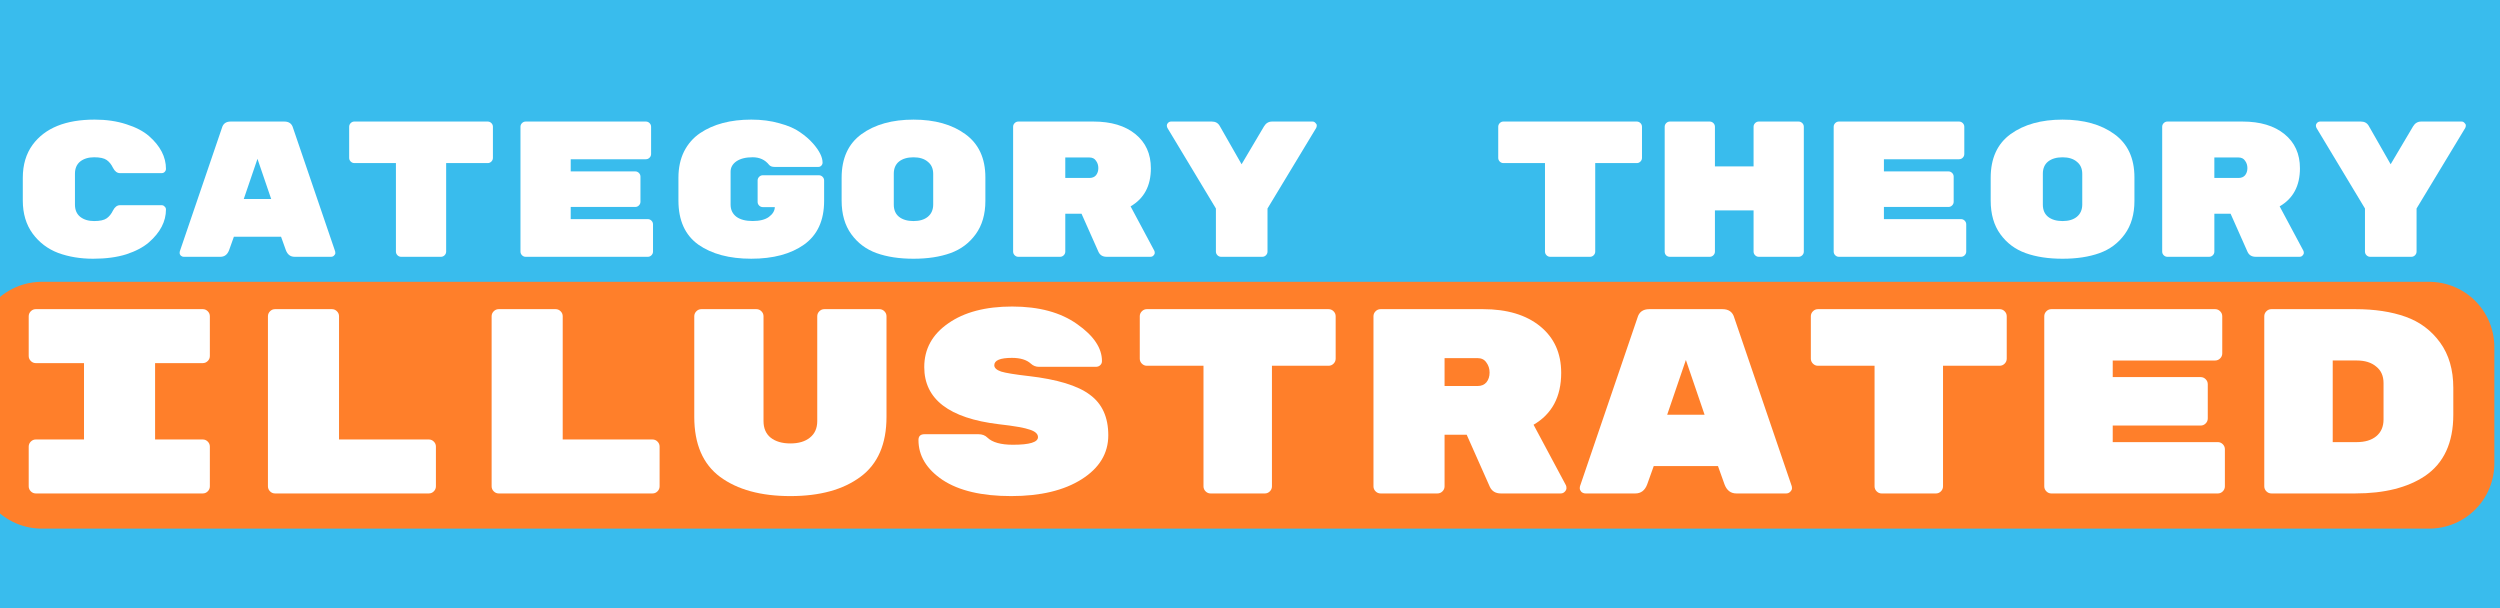
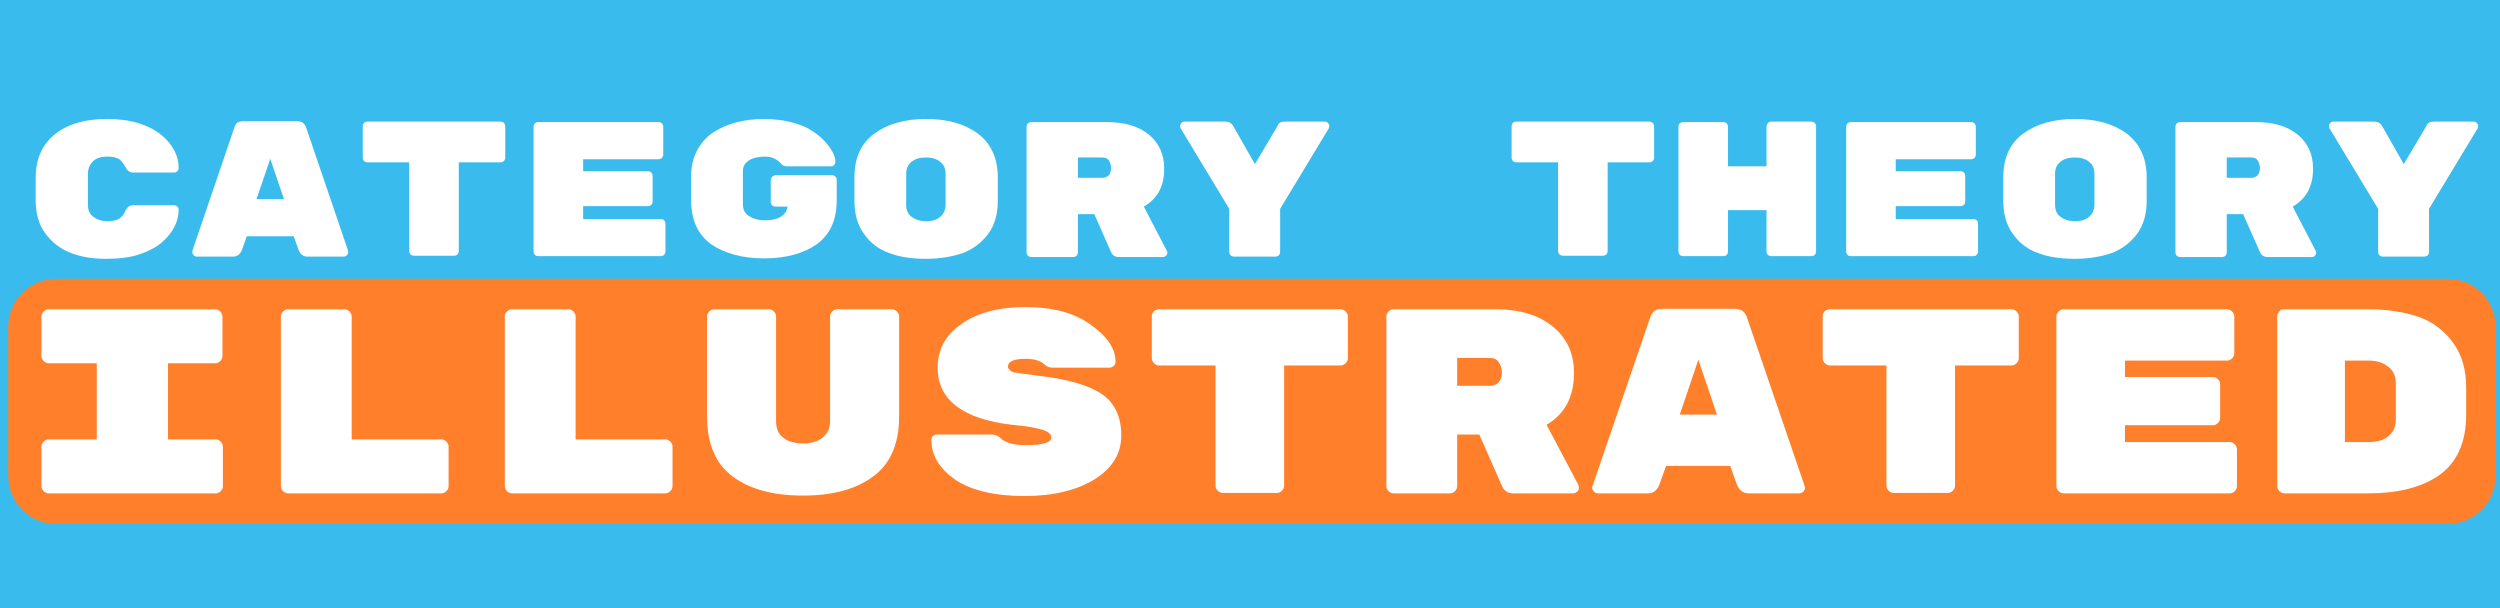
- <svg xmlns="http://www.w3.org/2000/svg" width="210mm" height="51mm" viewBox="0 0 210 51" version="1.1" id="svg953">
-   <defs id="defs947" />
+ <svg xmlns="http://www.w3.org/2000/svg" version="1.1" id="svg953" x="0px" y="0px" viewBox="0 0 595.3 144.6" width="210mm" height="51mm" style="enable-background:new 0 0 595.3 144.6;" xml:space="preserve">
+   <style type="text/css">
+ 	.st0{fill:#39BCED;}
+ 	.st1{fill:#FFFFFF;}
+ 	.st2{fill:#FF7F2A;stroke:#FF7F2A;stroke-width:22;stroke-linecap:round;stroke-linejoin:round;}
+ </style>
  <g id="layer1">
-     <rect style="fill:#39bced;fill-opacity:1;stroke:#c50000;stroke-width:0;stroke-linecap:round;stroke-miterlimit:4;stroke-dasharray:none" id="rect3398" width="220.714" height="54.674" x="-5.987" y="-0.197" />
-     <g aria-label="category theory " id="text835" style="font-style:normal;font-weight:normal;font-size:15.398px;line-height:1.25;font-family:sans-serif;fill:#ffffff;fill-opacity:1;stroke:none;stroke-width:0.385" transform="matrix(1.053998,0,0,1.053998,-6.203962,-0.01758108)">
-       <path d="m 11.86,13.861 v 2.464 q 0,0.631 0.416,0.97 0.431,0.339 1.109,0.339 0.693,0 1.001,-0.216 0.308,-0.216 0.508,-0.631 0.216,-0.416 0.554,-0.416 h 3.326 q 0.139,0 0.231,0.108 0.108,0.092 0.108,0.231 0,1.432 -1.355,2.618 -0.678,0.585 -1.802,0.955 -1.124,0.354 -2.648,0.354 -1.524,0 -2.787,-0.462 Q 9.273,19.697 8.488,18.634 7.703,17.557 7.703,16.001 v -1.817 q 0,-1.555 0.785,-2.633 1.478,-2.002 4.943,-2.002 1.401,0 2.525,0.37 1.124,0.354 1.802,0.939 1.355,1.186 1.355,2.618 0,0.139 -0.108,0.246 -0.092,0.092 -0.231,0.092 h -3.326 q -0.339,0 -0.554,-0.416 -0.2,-0.416 -0.508,-0.631 -0.308,-0.216 -1.001,-0.216 -0.678,0 -1.109,0.339 -0.416,0.339 -0.416,0.97 z" style="font-style:normal;font-variant:normal;font-weight:normal;font-stretch:normal;font-family:'Rubik Mono One';-inkscape-font-specification:'Rubik Mono One';fill:#ffffff;fill-opacity:1;stroke-width:0.385" id="path5226" />
-       <path d="m 23.449,20.482 h -2.91 q -0.139,0 -0.246,-0.092 -0.092,-0.108 -0.092,-0.2 0,-0.092 0.015,-0.139 l 3.357,-9.839 q 0.139,-0.508 0.693,-0.508 h 4.281 q 0.554,0 0.693,0.508 l 3.357,9.839 q 0.015,0.046 0.015,0.139 0,0.092 -0.108,0.2 -0.092,0.092 -0.231,0.092 h -2.91 q -0.493,0 -0.693,-0.524 L 28.284,18.881 H 24.527 l -0.385,1.078 q -0.2,0.524 -0.693,0.524 z m 4.05,-4.604 -1.093,-3.203 -1.093,3.203 z" style="font-style:normal;font-variant:normal;font-weight:normal;font-stretch:normal;font-family:'Rubik Mono One';-inkscape-font-specification:'Rubik Mono One';fill:#ffffff;fill-opacity:1;stroke-width:0.385" id="path5228" />
-       <path d="m 34.129,9.704 h 10.625 q 0.169,0 0.293,0.123 0.123,0.123 0.123,0.293 v 2.479 q 0,0.169 -0.123,0.293 -0.123,0.123 -0.293,0.123 h -3.311 v 7.052 q 0,0.169 -0.123,0.293 -0.123,0.123 -0.293,0.123 H 37.855 q -0.169,0 -0.293,-0.123 Q 37.44,20.236 37.44,20.067 V 13.014 H 34.129 q -0.169,0 -0.293,-0.123 -0.123,-0.123 -0.123,-0.293 v -2.479 q 0,-0.169 0.123,-0.293 0.123,-0.123 0.293,-0.123 z" style="font-style:normal;font-variant:normal;font-weight:normal;font-stretch:normal;font-family:'Rubik Mono One';-inkscape-font-specification:'Rubik Mono One';fill:#ffffff;fill-opacity:1;stroke-width:0.385" id="path5230" />
-       <path d="m 51.369,17.48 h 6.144 q 0.169,0 0.293,0.123 0.123,0.123 0.123,0.293 V 20.067 q 0,0.169 -0.123,0.293 -0.123,0.123 -0.293,0.123 h -9.732 q -0.169,0 -0.293,-0.123 Q 47.366,20.236 47.366,20.067 v -9.947 q 0,-0.169 0.123,-0.293 0.123,-0.123 0.293,-0.123 h 9.578 q 0.169,0 0.293,0.123 0.123,0.123 0.123,0.293 v 2.171 q 0,0.169 -0.123,0.293 -0.123,0.123 -0.293,0.123 h -5.99 v 0.97 h 5.143 q 0.169,0 0.293,0.123 0.123,0.123 0.123,0.293 v 2.002 q 0,0.169 -0.123,0.293 -0.123,0.123 -0.293,0.123 h -5.143 z" style="font-style:normal;font-variant:normal;font-weight:normal;font-stretch:normal;font-family:'Rubik Mono One';-inkscape-font-specification:'Rubik Mono One';fill:#ffffff;fill-opacity:1;stroke-width:0.385" id="path5232" />
-       <path d="m 66.684,13.984 h 4.465 q 0.169,0 0.293,0.123 0.123,0.123 0.123,0.293 v 1.632 q 0,2.341 -1.601,3.48 -1.586,1.124 -4.204,1.124 -2.618,0 -4.219,-1.124 -1.586,-1.139 -1.586,-3.511 v -1.817 q 0,-1.186 0.447,-2.094 0.462,-0.908 1.278,-1.463 1.601,-1.078 4.08,-1.078 1.232,0 2.248,0.293 1.032,0.277 1.632,0.708 0.616,0.416 1.047,0.908 0.755,0.862 0.755,1.524 0,0.139 -0.108,0.246 -0.092,0.092 -0.231,0.092 h -3.48 q -0.308,0 -0.447,-0.169 -0.477,-0.601 -1.309,-0.601 -0.816,0 -1.293,0.323 -0.462,0.323 -0.462,0.831 v 2.618 q 0,0.616 0.462,0.97 0.462,0.339 1.293,0.339 0.847,0 1.293,-0.323 0.462,-0.339 0.477,-0.785 h -0.955 q -0.169,0 -0.293,-0.123 -0.123,-0.123 -0.123,-0.293 V 14.4 q 0,-0.169 0.123,-0.293 0.123,-0.123 0.293,-0.123 z" style="font-style:normal;font-variant:normal;font-weight:normal;font-stretch:normal;font-family:'Rubik Mono One';-inkscape-font-specification:'Rubik Mono One';fill:#ffffff;fill-opacity:1;stroke-width:0.385" id="path5234" />
-       <path d="m 84.417,14.154 v 1.879 q 0,1.586 -0.77,2.648 -0.77,1.062 -2.017,1.509 -1.247,0.447 -2.941,0.447 -1.694,0 -2.941,-0.447 -1.247,-0.447 -2.017,-1.509 -0.77,-1.062 -0.77,-2.679 v -1.817 q 0,-2.325 1.586,-3.48 1.601,-1.155 4.142,-1.155 2.541,0 4.127,1.155 1.601,1.155 1.601,3.449 z m -7.299,-0.293 v 2.464 q 0,0.631 0.416,0.97 0.431,0.339 1.155,0.339 0.724,0 1.139,-0.339 0.431,-0.354 0.431,-0.985 v -2.433 q 0,-0.631 -0.431,-0.97 -0.416,-0.354 -1.139,-0.354 -0.724,0 -1.155,0.339 -0.416,0.339 -0.416,0.97 z" style="font-style:normal;font-variant:normal;font-weight:normal;font-stretch:normal;font-family:'Rubik Mono One';-inkscape-font-specification:'Rubik Mono One';fill:#ffffff;fill-opacity:1;stroke-width:0.385" id="path5236" />
-       <path d="m 97.884,20.005 q 0.031,0.062 0.031,0.169 0,0.108 -0.108,0.216 -0.092,0.092 -0.231,0.092 H 94.081 q -0.462,0 -0.647,-0.385 l -1.355,-3.049 h -1.293 V 20.067 q 0,0.169 -0.123,0.293 -0.123,0.123 -0.293,0.123 h -3.326 q -0.169,0 -0.293,-0.123 Q 86.628,20.236 86.628,20.067 v -9.947 q 0,-0.169 0.123,-0.293 0.123,-0.123 0.293,-0.123 h 5.99 q 2.11,0 3.341,1.001 1.232,1.001 1.232,2.725 0,2.094 -1.617,3.033 z m -7.099,-7.437 v 1.632 h 1.925 q 0.339,0 0.524,-0.216 0.185,-0.231 0.185,-0.57 0,-0.339 -0.185,-0.585 -0.169,-0.262 -0.524,-0.262 z" style="font-style:normal;font-variant:normal;font-weight:normal;font-stretch:normal;font-family:'Rubik Mono One';-inkscape-font-specification:'Rubik Mono One';fill:#ffffff;fill-opacity:1;stroke-width:0.385" id="path5238" />
-       <path d="m 107.271,9.704 h 3.218 q 0.139,0 0.231,0.108 0.108,0.092 0.108,0.2 0,0.108 -0.046,0.2 l -3.88,6.421 V 20.067 q 0,0.169 -0.123,0.293 -0.123,0.123 -0.293,0.123 h -3.28 q -0.169,0 -0.293,-0.123 -0.123,-0.123 -0.123,-0.293 v -3.434 l -3.865,-6.421 q -0.046,-0.092 -0.046,-0.2 0,-0.108 0.092,-0.2 0.108,-0.108 0.246,-0.108 h 3.249 q 0.431,0 0.631,0.354 l 1.74,3.049 1.786,-3.018 q 0.231,-0.385 0.647,-0.385 z" style="font-style:normal;font-variant:normal;font-weight:normal;font-stretch:normal;font-family:'Rubik Mono One';-inkscape-font-specification:'Rubik Mono One';fill:#ffffff;fill-opacity:1;stroke-width:0.385" id="path5240" />
-       <path d="m 125.706,9.704 h 10.625 q 0.169,0 0.293,0.123 0.123,0.123 0.123,0.293 v 2.479 q 0,0.169 -0.123,0.293 -0.123,0.123 -0.293,0.123 h -3.311 v 7.052 q 0,0.169 -0.123,0.293 -0.123,0.123 -0.293,0.123 h -3.172 q -0.169,0 -0.293,-0.123 -0.123,-0.123 -0.123,-0.293 v -7.052 h -3.311 q -0.169,0 -0.293,-0.123 Q 125.29,12.768 125.29,12.598 v -2.479 q 0,-0.169 0.123,-0.293 0.123,-0.123 0.293,-0.123 z" style="font-style:normal;font-variant:normal;font-weight:normal;font-stretch:normal;font-family:'Rubik Mono One';-inkscape-font-specification:'Rubik Mono One';fill:#ffffff;fill-opacity:1;stroke-width:0.385" id="path5242" />
-       <path d="m 146.056,9.704 h 3.172 q 0.169,0 0.293,0.123 0.123,0.123 0.123,0.293 V 20.067 q 0,0.169 -0.123,0.293 -0.123,0.123 -0.293,0.123 h -3.172 q -0.169,0 -0.293,-0.123 -0.123,-0.123 -0.123,-0.293 v -3.28 h -3.08 V 20.067 q 0,0.169 -0.123,0.293 -0.123,0.123 -0.293,0.123 h -3.172 q -0.169,0 -0.293,-0.108 -0.123,-0.123 -0.123,-0.308 v -9.947 q 0,-0.169 0.123,-0.293 0.123,-0.123 0.293,-0.123 h 3.172 q 0.169,0 0.293,0.123 0.123,0.123 0.123,0.293 v 3.157 h 3.08 v -3.157 q 0,-0.169 0.123,-0.293 0.123,-0.123 0.293,-0.123 z" style="font-style:normal;font-variant:normal;font-weight:normal;font-stretch:normal;font-family:'Rubik Mono One';-inkscape-font-specification:'Rubik Mono One';fill:#ffffff;fill-opacity:1;stroke-width:0.385" id="path5244" />
-       <path d="m 156.028,17.48 h 6.144 q 0.169,0 0.293,0.123 0.123,0.123 0.123,0.293 V 20.067 q 0,0.169 -0.123,0.293 -0.123,0.123 -0.293,0.123 h -9.732 q -0.169,0 -0.293,-0.123 -0.123,-0.123 -0.123,-0.293 v -9.947 q 0,-0.169 0.123,-0.293 0.123,-0.123 0.293,-0.123 h 9.578 q 0.169,0 0.293,0.123 0.123,0.123 0.123,0.293 v 2.171 q 0,0.169 -0.123,0.293 -0.123,0.123 -0.293,0.123 h -5.99 v 0.97 h 5.143 q 0.169,0 0.293,0.123 0.123,0.123 0.123,0.293 v 2.002 q 0,0.169 -0.123,0.293 -0.123,0.123 -0.293,0.123 h -5.143 z" style="font-style:normal;font-variant:normal;font-weight:normal;font-stretch:normal;font-family:'Rubik Mono One';-inkscape-font-specification:'Rubik Mono One';fill:#ffffff;fill-opacity:1;stroke-width:0.385" id="path5246" />
-       <path d="m 175.993,14.154 v 1.879 q 0,1.586 -0.77,2.648 -0.77,1.062 -2.017,1.509 -1.247,0.447 -2.941,0.447 -1.694,0 -2.941,-0.447 -1.247,-0.447 -2.017,-1.509 -0.77,-1.062 -0.77,-2.679 v -1.817 q 0,-2.325 1.586,-3.48 1.601,-1.155 4.142,-1.155 2.541,0 4.127,1.155 1.601,1.155 1.601,3.449 z m -7.299,-0.293 v 2.464 q 0,0.631 0.416,0.97 0.431,0.339 1.155,0.339 0.724,0 1.139,-0.339 0.431,-0.354 0.431,-0.985 v -2.433 q 0,-0.631 -0.431,-0.97 -0.416,-0.354 -1.139,-0.354 -0.724,0 -1.155,0.339 -0.416,0.339 -0.416,0.97 z" style="font-style:normal;font-variant:normal;font-weight:normal;font-stretch:normal;font-family:'Rubik Mono One';-inkscape-font-specification:'Rubik Mono One';fill:#ffffff;fill-opacity:1;stroke-width:0.385" id="path5248" />
-       <path d="m 189.461,20.005 q 0.031,0.062 0.031,0.169 0,0.108 -0.108,0.216 -0.092,0.092 -0.231,0.092 h -3.495 q -0.462,0 -0.647,-0.385 l -1.355,-3.049 h -1.293 V 20.067 q 0,0.169 -0.123,0.293 -0.123,0.123 -0.293,0.123 h -3.326 q -0.169,0 -0.293,-0.123 -0.123,-0.123 -0.123,-0.293 v -9.947 q 0,-0.169 0.123,-0.293 0.123,-0.123 0.293,-0.123 h 5.99 q 2.11,0 3.341,1.001 1.232,1.001 1.232,2.725 0,2.094 -1.617,3.033 z m -7.099,-7.437 v 1.632 h 1.925 q 0.339,0 0.524,-0.216 0.185,-0.231 0.185,-0.57 0,-0.339 -0.185,-0.585 -0.169,-0.262 -0.524,-0.262 z" style="font-style:normal;font-variant:normal;font-weight:normal;font-stretch:normal;font-family:'Rubik Mono One';-inkscape-font-specification:'Rubik Mono One';fill:#ffffff;fill-opacity:1;stroke-width:0.385" id="path5250" />
-       <path d="m 198.847,9.704 h 3.218 q 0.139,0 0.231,0.108 0.108,0.092 0.108,0.2 0,0.108 -0.046,0.2 l -3.88,6.421 V 20.067 q 0,0.169 -0.123,0.293 -0.123,0.123 -0.293,0.123 h -3.28 q -0.169,0 -0.293,-0.123 -0.123,-0.123 -0.123,-0.293 v -3.434 l -3.865,-6.421 q -0.046,-0.092 -0.046,-0.2 0,-0.108 0.092,-0.2 0.108,-0.108 0.246,-0.108 h 3.249 q 0.431,0 0.631,0.354 l 1.74,3.049 1.786,-3.018 q 0.231,-0.385 0.647,-0.385 z" style="font-style:normal;font-variant:normal;font-weight:normal;font-stretch:normal;font-family:'Rubik Mono One';-inkscape-font-specification:'Rubik Mono One';fill:#ffffff;fill-opacity:1;stroke-width:0.385" id="path5252" />
+     <rect x="-5" y="-5" class="st0" width="605.3" height="154.6" />
+     <g id="text835" transform="matrix(1.053998,0,0,1.053998,-6.203962,-0.01758108)">
+       <path id="path5226" class="st1" d="M25.7,39.3v7c0,1.2,0.4,2.1,1.2,2.7c0.8,0.6,1.9,1,3.1,1c1.3,0,2.3-0.2,2.8-0.6    c0.6-0.4,1.1-1,1.4-1.8c0.4-0.8,0.9-1.2,1.6-1.2h9.4c0.3,0,0.5,0.1,0.7,0.3c0.2,0.2,0.3,0.4,0.3,0.7c0,2.7-1.3,5.2-3.8,7.4    c-1.3,1.1-3,2-5.1,2.7c-2.1,0.7-4.6,1-7.5,1s-5.5-0.4-7.9-1.3c-2.4-0.9-4.3-2.4-5.8-4.4c-1.5-2-2.2-4.5-2.2-7.5v-5.2    c0-2.9,0.7-5.4,2.2-7.5c2.8-3.8,7.5-5.7,14-5.7c2.6,0,5,0.3,7.2,1c2.1,0.7,3.8,1.6,5.1,2.7c2.6,2.2,3.8,4.7,3.8,7.4    c0,0.3-0.1,0.5-0.3,0.7c-0.2,0.2-0.4,0.3-0.7,0.3h-9.4c-0.6,0-1.2-0.4-1.6-1.2c-0.4-0.8-0.9-1.4-1.4-1.8c-0.6-0.4-1.5-0.6-2.8-0.6    c-1.3,0-2.3,0.3-3.1,1C26.1,37.2,25.7,38.1,25.7,39.3z" />
+       <path id="path5228" class="st1" d="M58.5,58h-8.2c-0.3,0-0.5-0.1-0.7-0.3c-0.2-0.2-0.3-0.4-0.3-0.6c0-0.2,0-0.3,0-0.4l9.5-27.9    c0.3-1,0.9-1.4,2-1.4H73c1,0,1.7,0.5,2,1.4l9.5,27.9c0,0.1,0,0.2,0,0.4c0,0.2-0.1,0.4-0.3,0.6C84,57.9,83.8,58,83.5,58h-8.2    c-0.9,0-1.6-0.5-2-1.5l-1.1-3.1H61.6l-1.1,3.1C60.1,57.5,59.4,58,58.5,58z M70,45l-3.1-9.1L63.8,45H70z" />
+       <path id="path5230" class="st1" d="M88.8,27.5h30.1c0.3,0,0.6,0.1,0.8,0.3c0.2,0.2,0.3,0.5,0.3,0.8v7c0,0.3-0.1,0.6-0.3,0.8    c-0.2,0.2-0.5,0.3-0.8,0.3h-9.4v20c0,0.3-0.1,0.6-0.3,0.8c-0.2,0.2-0.5,0.3-0.8,0.3h-9c-0.3,0-0.6-0.1-0.8-0.3s-0.3-0.5-0.3-0.8    v-20h-9.4c-0.3,0-0.6-0.1-0.8-0.3c-0.2-0.2-0.3-0.5-0.3-0.8v-7c0-0.3,0.1-0.6,0.3-0.8C88.2,27.6,88.5,27.5,88.8,27.5z" />
+       <path id="path5232" class="st1" d="M137.7,49.5h17.4c0.3,0,0.6,0.1,0.8,0.3s0.3,0.5,0.3,0.8v6.2c0,0.3-0.1,0.6-0.3,0.8    c-0.2,0.2-0.5,0.3-0.8,0.3h-27.6c-0.3,0-0.6-0.1-0.8-0.3s-0.3-0.5-0.3-0.8V28.7c0-0.3,0.1-0.6,0.3-0.8c0.2-0.2,0.5-0.3,0.8-0.3    h27.1c0.3,0,0.6,0.1,0.8,0.3s0.3,0.5,0.3,0.8v6.2c0,0.3-0.1,0.6-0.3,0.8c-0.2,0.2-0.5,0.3-0.8,0.3h-17v2.7h14.6    c0.3,0,0.6,0.1,0.8,0.3c0.2,0.2,0.3,0.5,0.3,0.8v5.7c0,0.3-0.1,0.6-0.3,0.8c-0.2,0.2-0.5,0.3-0.8,0.3h-14.6V49.5z" />
+       <path id="path5234" class="st1" d="M181.1,39.6h12.7c0.3,0,0.6,0.1,0.8,0.3s0.3,0.5,0.3,0.8v4.6c0,4.4-1.5,7.7-4.5,9.9    c-3,2.1-7,3.2-11.9,3.2s-8.9-1.1-12-3.2c-3-2.2-4.5-5.5-4.5-10v-5.2c0-2.2,0.4-4.2,1.3-5.9c0.9-1.7,2.1-3.1,3.6-4.1    c3-2,6.9-3.1,11.6-3.1c2.3,0,4.5,0.3,6.4,0.8c1.9,0.5,3.5,1.2,4.6,2c1.2,0.8,2.2,1.6,3,2.6c1.4,1.6,2.1,3.1,2.1,4.3    c0,0.3-0.1,0.5-0.3,0.7c-0.2,0.2-0.4,0.3-0.7,0.3h-9.9c-0.6,0-1-0.2-1.3-0.5c-0.9-1.1-2.1-1.7-3.7-1.7c-1.5,0-2.8,0.3-3.7,0.9    c-0.9,0.6-1.3,1.4-1.3,2.4v7.4c0,1.2,0.4,2.1,1.3,2.7c0.9,0.6,2.1,1,3.7,1c1.6,0,2.8-0.3,3.7-0.9c0.9-0.6,1.3-1.4,1.4-2.2h-2.7    c-0.3,0-0.6-0.1-0.8-0.3s-0.3-0.5-0.3-0.8v-4.8c0-0.3,0.1-0.6,0.3-0.8S180.8,39.6,181.1,39.6z" />
+       <path id="path5236" class="st1" d="M231.3,40.1v5.3c0,3-0.7,5.5-2.2,7.5c-1.5,2-3.4,3.4-5.7,4.3c-2.4,0.8-5.1,1.3-8.3,1.3    c-3.2,0-6-0.4-8.3-1.3c-2.4-0.8-4.3-2.3-5.7-4.3c-1.5-2-2.2-4.5-2.2-7.6v-5.2c0-4.4,1.5-7.7,4.5-9.9c3-2.2,6.9-3.3,11.7-3.3    c4.8,0,8.7,1.1,11.7,3.3C229.8,32.5,231.3,35.8,231.3,40.1z M210.6,39.3v7c0,1.2,0.4,2.1,1.2,2.7c0.8,0.6,1.9,1,3.3,1    c1.4,0,2.4-0.3,3.2-1c0.8-0.7,1.2-1.6,1.2-2.8v-6.9c0-1.2-0.4-2.1-1.2-2.7c-0.8-0.7-1.9-1-3.2-1c-1.4,0-2.5,0.3-3.3,1    C211,37.2,210.6,38.1,210.6,39.3z" />
+       <path id="path5238" class="st1" d="M269.5,56.7c0.1,0.1,0.1,0.3,0.1,0.5c0,0.2-0.1,0.4-0.3,0.6c-0.2,0.2-0.4,0.3-0.7,0.3h-9.9    c-0.9,0-1.5-0.4-1.8-1.1l-3.8-8.6h-3.7v8.6c0,0.3-0.1,0.6-0.3,0.8c-0.2,0.2-0.5,0.3-0.8,0.3h-9.4c-0.3,0-0.6-0.1-0.8-0.3    c-0.2-0.2-0.3-0.5-0.3-0.8V28.7c0-0.3,0.1-0.6,0.3-0.8c0.2-0.2,0.5-0.3,0.8-0.3h17c4,0,7.1,0.9,9.5,2.8c2.3,1.9,3.5,4.5,3.5,7.7    c0,4-1.5,6.8-4.6,8.6L269.5,56.7z M249.4,35.6v4.6h5.5c0.6,0,1.1-0.2,1.5-0.6c0.3-0.4,0.5-1,0.5-1.6c0-0.6-0.2-1.2-0.5-1.7    c-0.3-0.5-0.8-0.7-1.5-0.7H249.4z" />
+       <path id="path5240" class="st1" d="M296.1,27.5h9.1c0.3,0,0.5,0.1,0.7,0.3c0.2,0.2,0.3,0.4,0.3,0.6c0,0.2,0,0.4-0.1,0.6l-11,18.2    v9.7c0,0.3-0.1,0.6-0.3,0.8c-0.2,0.2-0.5,0.3-0.8,0.3h-9.3c-0.3,0-0.6-0.1-0.8-0.3s-0.3-0.5-0.3-0.8v-9.7l-11-18.2    c-0.1-0.2-0.1-0.4-0.1-0.6c0-0.2,0.1-0.4,0.3-0.6c0.2-0.2,0.4-0.3,0.7-0.3h9.2c0.8,0,1.4,0.3,1.8,1l4.9,8.6l5.1-8.6    C294.7,27.8,295.3,27.5,296.1,27.5L296.1,27.5z" />
+       <path id="path5242" class="st1" d="M348.4,27.5h30.1c0.3,0,0.6,0.1,0.8,0.3s0.3,0.5,0.3,0.8v7c0,0.3-0.1,0.6-0.3,0.8    s-0.5,0.3-0.8,0.3h-9.4v20c0,0.3-0.1,0.6-0.3,0.8s-0.5,0.3-0.8,0.3h-9c-0.3,0-0.6-0.1-0.8-0.3c-0.2-0.2-0.3-0.5-0.3-0.8v-20h-9.4    c-0.3,0-0.6-0.1-0.8-0.3c-0.2-0.2-0.3-0.5-0.3-0.8v-7c0-0.3,0.1-0.6,0.3-0.8C347.8,27.6,348.1,27.5,348.4,27.5z" />
+       <path id="path5244" class="st1" d="M406.1,27.5h9c0.3,0,0.6,0.1,0.8,0.3c0.2,0.2,0.3,0.5,0.3,0.8v28.2c0,0.3-0.1,0.6-0.3,0.8    c-0.2,0.2-0.5,0.3-0.8,0.3h-9c-0.3,0-0.6-0.1-0.8-0.3s-0.3-0.5-0.3-0.8v-9.3h-8.7v9.3c0,0.3-0.1,0.6-0.3,0.8    c-0.2,0.2-0.5,0.3-0.8,0.3h-9c-0.3,0-0.6-0.1-0.8-0.3c-0.2-0.2-0.3-0.5-0.3-0.9V28.7c0-0.3,0.1-0.6,0.3-0.8    c0.2-0.2,0.5-0.3,0.8-0.3h9c0.3,0,0.6,0.1,0.8,0.3s0.3,0.5,0.3,0.8v8.9h8.7v-8.9c0-0.3,0.1-0.6,0.3-0.8    C405.5,27.6,405.7,27.5,406.1,27.5z" />
+       <path id="path5246" class="st1" d="M434.3,49.5h17.4c0.3,0,0.6,0.1,0.8,0.3s0.3,0.5,0.3,0.8v6.2c0,0.3-0.1,0.6-0.3,0.8    c-0.2,0.2-0.5,0.3-0.8,0.3h-27.6c-0.3,0-0.6-0.1-0.8-0.3c-0.2-0.2-0.3-0.5-0.3-0.8V28.7c0-0.3,0.1-0.6,0.3-0.8    c0.2-0.2,0.5-0.3,0.8-0.3h27.1c0.3,0,0.6,0.1,0.8,0.3c0.2,0.2,0.3,0.5,0.3,0.8v6.2c0,0.3-0.1,0.6-0.3,0.8    c-0.2,0.2-0.5,0.3-0.8,0.3h-17v2.7h14.6c0.3,0,0.6,0.1,0.8,0.3c0.2,0.2,0.3,0.5,0.3,0.8v5.7c0,0.3-0.1,0.6-0.3,0.8    c-0.2,0.2-0.5,0.3-0.8,0.3h-14.6V49.5z" />
+       <path id="path5248" class="st1" d="M490.9,40.1v5.3c0,3-0.7,5.5-2.2,7.5c-1.5,2-3.4,3.4-5.7,4.3c-2.4,0.8-5.1,1.3-8.3,1.3    c-3.2,0-6-0.4-8.3-1.3c-2.4-0.8-4.3-2.3-5.7-4.3c-1.5-2-2.2-4.5-2.2-7.6v-5.2c0-4.4,1.5-7.7,4.5-9.9c3-2.2,6.9-3.3,11.7-3.3    c4.8,0,8.7,1.1,11.7,3.3C489.4,32.5,490.9,35.8,490.9,40.1z M470.2,39.3v7c0,1.2,0.4,2.1,1.2,2.7c0.8,0.6,1.9,1,3.3,1    c1.4,0,2.4-0.3,3.2-1c0.8-0.7,1.2-1.6,1.2-2.8v-6.9c0-1.2-0.4-2.1-1.2-2.7c-0.8-0.7-1.9-1-3.2-1c-1.4,0-2.5,0.3-3.3,1    C470.6,37.2,470.2,38.1,470.2,39.3z" />
+       <path id="path5250" class="st1" d="M529.1,56.7c0.1,0.1,0.1,0.3,0.1,0.5c0,0.2-0.1,0.4-0.3,0.6c-0.2,0.2-0.4,0.3-0.7,0.3h-9.9    c-0.9,0-1.5-0.4-1.8-1.1l-3.8-8.6H509v8.6c0,0.3-0.1,0.6-0.3,0.8c-0.2,0.2-0.5,0.3-0.8,0.3h-9.4c-0.3,0-0.6-0.1-0.8-0.3    s-0.3-0.5-0.3-0.8V28.7c0-0.3,0.1-0.6,0.3-0.8c0.2-0.2,0.5-0.3,0.8-0.3h17c4,0,7.1,0.9,9.5,2.8c2.3,1.9,3.5,4.5,3.5,7.7    c0,4-1.5,6.8-4.6,8.6L529.1,56.7z M509,35.6v4.6h5.5c0.6,0,1.1-0.2,1.5-0.6c0.3-0.4,0.5-1,0.5-1.6c0-0.6-0.2-1.2-0.5-1.7    c-0.3-0.5-0.8-0.7-1.5-0.7H509z" />
+       <path id="path5252" class="st1" d="M555.7,27.5h9.1c0.3,0,0.5,0.1,0.7,0.3c0.2,0.2,0.3,0.4,0.3,0.6c0,0.2,0,0.4-0.1,0.6l-11,18.2    v9.7c0,0.3-0.1,0.6-0.3,0.8c-0.2,0.2-0.5,0.3-0.8,0.3h-9.3c-0.3,0-0.6-0.1-0.8-0.3s-0.3-0.5-0.3-0.8v-9.7l-11-18.2    c-0.1-0.2-0.1-0.4-0.1-0.6c0-0.2,0.1-0.4,0.3-0.6c0.2-0.2,0.4-0.3,0.7-0.3h9.2c0.8,0,1.4,0.3,1.8,1l4.9,8.6l5.1-8.6    C554.3,27.8,554.9,27.5,555.7,27.5z" />
    </g>
-     <rect style="fill:#ff7f2a;stroke:#ff7f2a;stroke-width:10.953;stroke-linecap:round;stroke-linejoin:round;stroke-miterlimit:4;stroke-dasharray:none" id="rect867" width="200.538" height="9.779" x="3.51" y="29.149" />
-     <g aria-label="illustrated" id="text847" style="font-style:normal;font-weight:normal;font-size:20.983px;line-height:1.25;font-family:sans-serif;fill:#ffffff;fill-opacity:1;stroke:none;stroke-width:0.525" transform="matrix(1.053998,0,0,1.053998,-6.203962,-0.01758108)">
-       <path d="m 22.044,28.956 h -3.798 v 6.085 h 3.798 q 0.231,0 0.399,0.168 0.168,0.168 0.168,0.399 v 3.168 q 0,0.231 -0.168,0.399 -0.168,0.168 -0.399,0.168 H 8.741 q -0.231,0 -0.399,-0.168 -0.168,-0.168 -0.168,-0.399 v -3.168 q 0,-0.231 0.168,-0.399 0.168,-0.168 0.399,-0.168 H 12.581 V 28.956 H 8.741 q -0.231,0 -0.399,-0.168 -0.168,-0.168 -0.168,-0.399 v -3.168 q 0,-0.231 0.168,-0.399 0.168,-0.168 0.399,-0.168 H 22.044 q 0.231,0 0.399,0.168 0.168,0.168 0.168,0.399 v 3.168 q 0,0.231 -0.168,0.399 -0.168,0.168 -0.399,0.168 z" style="font-style:normal;font-variant:normal;font-weight:normal;font-stretch:normal;font-family:'Rubik Mono One';-inkscape-font-specification:'Rubik Mono One';fill:#ffffff;fill-opacity:1;stroke-width:0.525" id="path5203" />
-       <path d="m 32.905,35.041 h 7.155 q 0.231,0 0.399,0.168 0.168,0.168 0.168,0.399 v 3.168 q 0,0.231 -0.168,0.399 -0.168,0.168 -0.399,0.168 H 27.806 q -0.231,0 -0.399,-0.168 Q 27.24,39.007 27.24,38.776 V 25.222 q 0,-0.231 0.168,-0.399 0.168,-0.168 0.399,-0.168 h 4.532 q 0.231,0 0.399,0.168 0.168,0.168 0.168,0.399 z" style="font-style:normal;font-variant:normal;font-weight:normal;font-stretch:normal;font-family:'Rubik Mono One';-inkscape-font-specification:'Rubik Mono One';fill:#ffffff;fill-opacity:1;stroke-width:0.525" id="path5205" />
-       <path d="m 50.732,35.041 h 7.155 q 0.231,0 0.399,0.168 0.168,0.168 0.168,0.399 v 3.168 q 0,0.231 -0.168,0.399 -0.168,0.168 -0.399,0.168 H 45.634 q -0.231,0 -0.399,-0.168 -0.168,-0.168 -0.168,-0.399 V 25.222 q 0,-0.231 0.168,-0.399 0.168,-0.168 0.399,-0.168 h 4.532 q 0.231,0 0.399,0.168 0.168,0.168 0.168,0.399 z" style="font-style:normal;font-variant:normal;font-weight:normal;font-stretch:normal;font-family:'Rubik Mono One';-inkscape-font-specification:'Rubik Mono One';fill:#ffffff;fill-opacity:1;stroke-width:0.525" id="path5207" />
-       <path d="m 74.456,38.021 q -2.056,1.532 -5.581,1.532 -3.525,0 -5.602,-1.532 -2.056,-1.532 -2.056,-4.784 v -8.015 q 0,-0.231 0.168,-0.399 0.168,-0.168 0.399,-0.168 h 4.385 q 0.231,0 0.399,0.168 0.168,0.168 0.168,0.399 v 8.351 q 0,0.86 0.567,1.322 0.588,0.462 1.574,0.462 0.986,0 1.553,-0.462 0.588,-0.462 0.588,-1.322 v -8.351 q 0,-0.231 0.168,-0.399 0.168,-0.168 0.399,-0.168 h 4.385 q 0.231,0 0.399,0.168 0.168,0.168 0.168,0.399 v 8.015 q 0,3.252 -2.077,4.784 z" style="font-style:normal;font-variant:normal;font-weight:normal;font-stretch:normal;font-family:'Rubik Mono One';-inkscape-font-specification:'Rubik Mono One';fill:#ffffff;fill-opacity:1;stroke-width:0.525" id="path5209" />
-       <path d="m 87.855,29.985 q 3.441,0.399 4.889,1.49 1.469,1.07 1.469,3.231 0,2.161 -2.119,3.504 -2.119,1.343 -5.623,1.343 -3.504,0 -5.456,-1.28 -1.93,-1.301 -1.93,-3.189 0,-0.462 0.483,-0.462 h 4.301 q 0.441,0 0.713,0.273 0.588,0.567 2.035,0.567 1.993,0 1.993,-0.608 0,-0.378 -0.629,-0.588 -0.629,-0.231 -2.497,-0.441 -5.938,-0.713 -5.938,-4.553 0,-2.161 1.909,-3.483 1.909,-1.343 5.099,-1.343 3.21,0 5.183,1.406 1.972,1.385 1.972,2.938 0,0.21 -0.147,0.336 -0.126,0.126 -0.357,0.126 h -4.511 q -0.378,0 -0.65,-0.252 -0.504,-0.462 -1.511,-0.462 -1.406,0 -1.406,0.588 0,0.315 0.546,0.504 0.546,0.168 2.182,0.357 z" style="font-style:normal;font-variant:normal;font-weight:normal;font-stretch:normal;font-family:'Rubik Mono One';-inkscape-font-specification:'Rubik Mono One';fill:#ffffff;fill-opacity:1;stroke-width:0.525" id="path5211" />
-       <path d="m 97.289,24.655 h 14.478 q 0.231,0 0.399,0.168 0.168,0.168 0.168,0.399 v 3.378 q 0,0.231 -0.168,0.399 -0.168,0.168 -0.399,0.168 h -4.511 v 9.61 q 0,0.231 -0.168,0.399 -0.168,0.168 -0.399,0.168 h -4.322 q -0.231,0 -0.399,-0.168 -0.168,-0.168 -0.168,-0.399 v -9.61 h -4.511 q -0.231,0 -0.399,-0.168 -0.168,-0.168 -0.168,-0.399 v -3.378 q 0,-0.231 0.168,-0.399 0.168,-0.168 0.399,-0.168 z" style="font-style:normal;font-variant:normal;font-weight:normal;font-stretch:normal;font-family:'Rubik Mono One';-inkscape-font-specification:'Rubik Mono One';fill:#ffffff;fill-opacity:1;stroke-width:0.525" id="path5213" />
-       <path d="m 130.686,38.692 q 0.042,0.084 0.042,0.231 0,0.147 -0.147,0.294 -0.126,0.126 -0.315,0.126 h -4.763 q -0.629,0 -0.881,-0.525 l -1.846,-4.155 h -1.763 v 4.113 q 0,0.231 -0.168,0.399 -0.168,0.168 -0.399,0.168 h -4.532 q -0.231,0 -0.399,-0.168 -0.168,-0.168 -0.168,-0.399 V 25.222 q 0,-0.231 0.168,-0.399 0.168,-0.168 0.399,-0.168 h 8.162 q 2.875,0 4.553,1.364 1.679,1.364 1.679,3.714 0,2.854 -2.203,4.134 z m -9.673,-10.135 v 2.224 h 2.623 q 0.462,0 0.713,-0.294 0.252,-0.315 0.252,-0.776 0,-0.462 -0.252,-0.797 -0.231,-0.357 -0.713,-0.357 z" style="font-style:normal;font-variant:normal;font-weight:normal;font-stretch:normal;font-family:'Rubik Mono One';-inkscape-font-specification:'Rubik Mono One';fill:#ffffff;fill-opacity:1;stroke-width:0.525" id="path5215" />
-       <path d="m 136.217,39.343 h -3.966 q -0.189,0 -0.336,-0.126 -0.126,-0.147 -0.126,-0.273 0,-0.126 0.021,-0.189 l 4.574,-13.408 q 0.189,-0.692 0.944,-0.692 h 5.833 q 0.755,0 0.944,0.692 l 4.574,13.408 q 0.021,0.063 0.021,0.189 0,0.126 -0.147,0.273 -0.126,0.126 -0.315,0.126 h -3.966 q -0.671,0 -0.944,-0.713 l -0.525,-1.469 h -5.12 l -0.525,1.469 q -0.273,0.713 -0.944,0.713 z m 5.518,-6.274 -1.49,-4.364 -1.49,4.364 z" style="font-style:normal;font-variant:normal;font-weight:normal;font-stretch:normal;font-family:'Rubik Mono One';-inkscape-font-specification:'Rubik Mono One';fill:#ffffff;fill-opacity:1;stroke-width:0.525" id="path5217" />
-       <path d="m 150.771,24.655 h 14.478 q 0.231,0 0.399,0.168 0.168,0.168 0.168,0.399 v 3.378 q 0,0.231 -0.168,0.399 -0.168,0.168 -0.399,0.168 h -4.511 v 9.61 q 0,0.231 -0.168,0.399 -0.168,0.168 -0.399,0.168 h -4.322 q -0.231,0 -0.399,-0.168 -0.168,-0.168 -0.168,-0.399 v -9.61 h -4.511 q -0.231,0 -0.399,-0.168 -0.168,-0.168 -0.168,-0.399 v -3.378 q 0,-0.231 0.168,-0.399 0.168,-0.168 0.399,-0.168 z" style="font-style:normal;font-variant:normal;font-weight:normal;font-stretch:normal;font-family:'Rubik Mono One';-inkscape-font-specification:'Rubik Mono One';fill:#ffffff;fill-opacity:1;stroke-width:0.525" id="path5219" />
-       <path d="m 174.263,35.251 h 8.372 q 0.231,0 0.399,0.168 0.168,0.168 0.168,0.399 v 2.959 q 0,0.231 -0.168,0.399 -0.168,0.168 -0.399,0.168 h -13.261 q -0.231,0 -0.399,-0.168 -0.168,-0.168 -0.168,-0.399 V 25.222 q 0,-0.231 0.168,-0.399 0.168,-0.168 0.399,-0.168 h 13.051 q 0.231,0 0.399,0.168 0.168,0.168 0.168,0.399 v 2.959 q 0,0.231 -0.168,0.399 -0.168,0.168 -0.399,0.168 h -8.162 v 1.322 h 7.008 q 0.231,0 0.399,0.168 0.168,0.168 0.168,0.399 v 2.728 q 0,0.231 -0.168,0.399 -0.168,0.168 -0.399,0.168 h -7.008 z" style="font-style:normal;font-variant:normal;font-weight:normal;font-stretch:normal;font-family:'Rubik Mono One';-inkscape-font-specification:'Rubik Mono One';fill:#ffffff;fill-opacity:1;stroke-width:0.525" id="path5221" />
-       <path d="m 186.907,24.655 h 6.693 q 2.308,0 4.008,0.608 1.7,0.608 2.749,2.056 1.049,1.448 1.049,3.609 v 2.14 q 0,3.357 -2.266,4.889 -2.077,1.385 -5.539,1.385 h -6.693 q -0.231,0 -0.399,-0.168 -0.168,-0.168 -0.168,-0.399 V 25.222 q 0,-0.231 0.168,-0.399 0.168,-0.168 0.399,-0.168 z m 4.889,4.092 v 6.505 h 1.909 q 0.986,0 1.553,-0.462 0.588,-0.483 0.588,-1.343 v -2.896 q 0,-0.86 -0.588,-1.322 -0.567,-0.483 -1.553,-0.483 z" style="font-style:normal;font-variant:normal;font-weight:normal;font-stretch:normal;font-family:'Rubik Mono One';-inkscape-font-specification:'Rubik Mono One';fill:#ffffff;fill-opacity:1;stroke-width:0.525" id="path5223" />
+     <path id="rect867" class="st2" d="M13.3,77.4h569.6c0.2,0,0.4,0.2,0.4,0.4v35.6c0,0.2-0.2,0.4-0.4,0.4H13.3c-0.2,0-0.4-0.2-0.4-0.4   V77.8C12.9,77.6,13.1,77.4,13.3,77.4z" />
+     <g id="text847" transform="matrix(1.053998,0,0,1.053998,-6.203962,-0.01758108)">
+       <path id="path5203" class="st1" d="M54.5,82.1H43.8v17.2h10.8c0.4,0,0.8,0.2,1.1,0.5c0.3,0.3,0.5,0.7,0.5,1.1v9    c0,0.4-0.2,0.8-0.5,1.1c-0.3,0.3-0.7,0.5-1.1,0.5H16.8c-0.4,0-0.8-0.2-1.1-0.5c-0.3-0.3-0.5-0.7-0.5-1.1v-9c0-0.4,0.2-0.8,0.5-1.1    s0.7-0.5,1.1-0.5h10.9V82.1H16.8c-0.4,0-0.8-0.2-1.1-0.5c-0.3-0.3-0.5-0.7-0.5-1.1v-9c0-0.4,0.2-0.8,0.5-1.1    c0.3-0.3,0.7-0.5,1.1-0.5h37.7c0.4,0,0.8,0.2,1.1,0.5c0.3,0.3,0.5,0.7,0.5,1.1v9c0,0.4-0.2,0.8-0.5,1.1    C55.3,81.9,55,82.1,54.5,82.1z" />
+       <path id="path5205" class="st1" d="M85.3,99.3h20.3c0.4,0,0.8,0.2,1.1,0.5c0.3,0.3,0.5,0.7,0.5,1.1v9c0,0.4-0.2,0.8-0.5,1.1    c-0.3,0.3-0.7,0.5-1.1,0.5H70.9c-0.4,0-0.8-0.2-1.1-0.5c-0.3-0.3-0.5-0.7-0.5-1.1V71.5c0-0.4,0.2-0.8,0.5-1.1    c0.3-0.3,0.7-0.5,1.1-0.5h12.8c0.4,0,0.8,0.2,1.1,0.5c0.3,0.3,0.5,0.7,0.5,1.1V99.3z" />
+       <path id="path5207" class="st1" d="M135.9,99.3h20.3c0.4,0,0.8,0.2,1.1,0.5s0.5,0.7,0.5,1.1v9c0,0.4-0.2,0.8-0.5,1.1    c-0.3,0.3-0.7,0.5-1.1,0.5h-34.7c-0.4,0-0.8-0.2-1.1-0.5c-0.3-0.3-0.5-0.7-0.5-1.1V71.5c0-0.4,0.2-0.8,0.5-1.1    c0.3-0.3,0.7-0.5,1.1-0.5h12.8c0.4,0,0.8,0.2,1.1,0.5c0.3,0.3,0.5,0.7,0.5,1.1V99.3z" />
+       <path id="path5209" class="st1" d="M203.1,107.7c-3.9,2.9-9.2,4.3-15.8,4.3c-6.7,0-12-1.4-15.9-4.3c-3.9-2.9-5.8-7.4-5.8-13.6    V71.5c0-0.4,0.2-0.8,0.5-1.1c0.3-0.3,0.7-0.5,1.1-0.5h12.4c0.4,0,0.8,0.2,1.1,0.5c0.3,0.3,0.5,0.7,0.5,1.1v23.7    c0,1.6,0.5,2.9,1.6,3.7c1.1,0.9,2.6,1.3,4.5,1.3s3.3-0.4,4.4-1.3c1.1-0.9,1.7-2.1,1.7-3.7V71.5c0-0.4,0.2-0.8,0.5-1.1    c0.3-0.3,0.7-0.5,1.1-0.5h12.4c0.4,0,0.8,0.2,1.1,0.5c0.3,0.3,0.5,0.7,0.5,1.1v22.7C209,100.3,207,104.9,203.1,107.7L203.1,107.7z    " />
+       <path id="path5211" class="st1" d="M241.1,85c6.5,0.8,11.1,2.2,13.9,4.2c2.8,2,4.2,5.1,4.2,9.2s-2,7.4-6,9.9    c-4,2.5-9.3,3.8-15.9,3.8s-11.8-1.2-15.5-3.6c-3.6-2.5-5.5-5.5-5.5-9c0-0.9,0.5-1.3,1.4-1.3h12.2c0.8,0,1.5,0.3,2,0.8    c1.1,1.1,3,1.6,5.8,1.6c3.8,0,5.7-0.6,5.7-1.7c0-0.7-0.6-1.3-1.8-1.7c-1.2-0.4-3.5-0.9-7.1-1.2c-11.2-1.3-16.8-5.7-16.8-12.9    c0-4.1,1.8-7.4,5.4-9.9c3.6-2.5,8.4-3.8,14.5-3.8c6.1,0,11,1.3,14.7,4c3.7,2.6,5.6,5.4,5.6,8.3c0,0.4-0.1,0.7-0.4,1    c-0.2,0.2-0.6,0.4-1,0.4h-12.8c-0.7,0-1.3-0.2-1.8-0.7c-1-0.9-2.4-1.3-4.3-1.3c-2.7,0-4,0.6-4,1.7c0,0.6,0.5,1.1,1.5,1.4    C235.9,84.3,238,84.6,241.1,85L241.1,85z" />
+       <path id="path5213" class="st1" d="M267.8,69.9h41c0.4,0,0.8,0.2,1.1,0.5c0.3,0.3,0.5,0.7,0.5,1.1V81c0,0.4-0.2,0.8-0.5,1.1    c-0.3,0.3-0.7,0.5-1.1,0.5h-12.8v27.2c0,0.4-0.2,0.8-0.5,1.1c-0.3,0.3-0.7,0.5-1.1,0.5h-12.3c-0.4,0-0.8-0.2-1.1-0.5    c-0.3-0.3-0.5-0.7-0.5-1.1V82.6h-12.8c-0.4,0-0.8-0.2-1.1-0.5c-0.3-0.3-0.5-0.7-0.5-1.1v-9.6c0-0.4,0.2-0.8,0.5-1.1    C267,70,267.4,69.9,267.8,69.9z" />
+       <path id="path5215" class="st1" d="M362.5,109.6c0.1,0.2,0.1,0.4,0.1,0.7c0,0.3-0.1,0.6-0.4,0.8c-0.2,0.2-0.5,0.4-0.9,0.4h-13.5    c-1.2,0-2-0.5-2.5-1.5l-5.2-11.8h-5v11.7c0,0.4-0.2,0.8-0.5,1.1c-0.3,0.3-0.7,0.5-1.1,0.5h-12.8c-0.4,0-0.8-0.2-1.1-0.5    c-0.3-0.3-0.5-0.7-0.5-1.1V71.5c0-0.4,0.2-0.8,0.5-1.1c0.3-0.3,0.7-0.5,1.1-0.5h23.1c5.4,0,9.7,1.3,12.9,3.9    c3.2,2.6,4.8,6.1,4.8,10.5c0,5.4-2.1,9.3-6.2,11.7L362.5,109.6z M335.1,80.9v6.3h7.4c0.9,0,1.5-0.3,2-0.8c0.5-0.6,0.7-1.3,0.7-2.2    c0-0.9-0.2-1.6-0.7-2.3c-0.4-0.7-1.1-1-2-1H335.1z" />
+       <path id="path5217" class="st1" d="M378.2,111.5h-11.2c-0.4,0-0.7-0.1-1-0.4c-0.2-0.3-0.4-0.5-0.4-0.8s0-0.4,0.1-0.5l13-38    c0.4-1.3,1.2-2,2.7-2h16.5c1.4,0,2.3,0.7,2.7,2l13,38c0,0.1,0.1,0.3,0.1,0.5c0,0.2-0.1,0.5-0.4,0.8c-0.2,0.2-0.5,0.4-0.9,0.4H401    c-1.3,0-2.2-0.7-2.7-2l-1.5-4.2h-14.5l-1.5,4.2C380.3,110.8,379.4,111.5,378.2,111.5L378.2,111.5z M393.8,93.7l-4.2-12.4    l-4.2,12.4H393.8z" />
+       <path id="path5219" class="st1" d="M419.4,69.9h41c0.4,0,0.8,0.2,1.1,0.5c0.3,0.3,0.5,0.7,0.5,1.1V81c0,0.4-0.2,0.8-0.5,1.1    c-0.3,0.3-0.7,0.5-1.1,0.5h-12.8v27.2c0,0.4-0.2,0.8-0.5,1.1c-0.3,0.3-0.7,0.5-1.1,0.5h-12.3c-0.4,0-0.8-0.2-1.1-0.5    c-0.3-0.3-0.5-0.7-0.5-1.1V82.6h-12.8c-0.4,0-0.8-0.2-1.1-0.5c-0.3-0.3-0.5-0.7-0.5-1.1v-9.6c0-0.4,0.2-0.8,0.5-1.1    C418.6,70,419,69.9,419.4,69.9L419.4,69.9z" />
+       <path id="path5221" class="st1" d="M486,99.9h23.7c0.4,0,0.8,0.2,1.1,0.5c0.3,0.3,0.5,0.7,0.5,1.1v8.4c0,0.4-0.2,0.8-0.5,1.1    c-0.3,0.3-0.7,0.5-1.1,0.5h-37.6c-0.4,0-0.8-0.2-1.1-0.5c-0.3-0.3-0.5-0.7-0.5-1.1V71.5c0-0.4,0.2-0.8,0.5-1.1    c0.3-0.3,0.7-0.5,1.1-0.5h37c0.4,0,0.8,0.2,1.1,0.5c0.3,0.3,0.5,0.7,0.5,1.1v8.4c0,0.4-0.2,0.8-0.5,1.1c-0.3,0.3-0.7,0.5-1.1,0.5    H486v3.7h19.9c0.4,0,0.8,0.2,1.1,0.5c0.3,0.3,0.5,0.7,0.5,1.1v7.7c0,0.4-0.2,0.8-0.5,1.1c-0.3,0.3-0.7,0.5-1.1,0.5H486V99.9z" />
+       <path id="path5223" class="st1" d="M521.9,69.9h19c4.4,0,8.1,0.6,11.4,1.7c3.2,1.1,5.8,3.1,7.8,5.8c2,2.7,3,6.1,3,10.2v6.1    c0,6.3-2.1,11-6.4,13.9c-3.9,2.6-9.2,3.9-15.7,3.9h-19c-0.4,0-0.8-0.2-1.1-0.5c-0.3-0.3-0.5-0.7-0.5-1.1V71.5    c0-0.4,0.2-0.8,0.5-1.1C521.1,70,521.4,69.9,521.9,69.9z M535.7,81.5v18.4h5.4c1.9,0,3.3-0.4,4.4-1.3c1.1-0.9,1.7-2.2,1.7-3.8    v-8.2c0-1.6-0.6-2.9-1.7-3.7c-1.1-0.9-2.5-1.4-4.4-1.4L535.7,81.5z" />
    </g>
  </g>
</svg>
